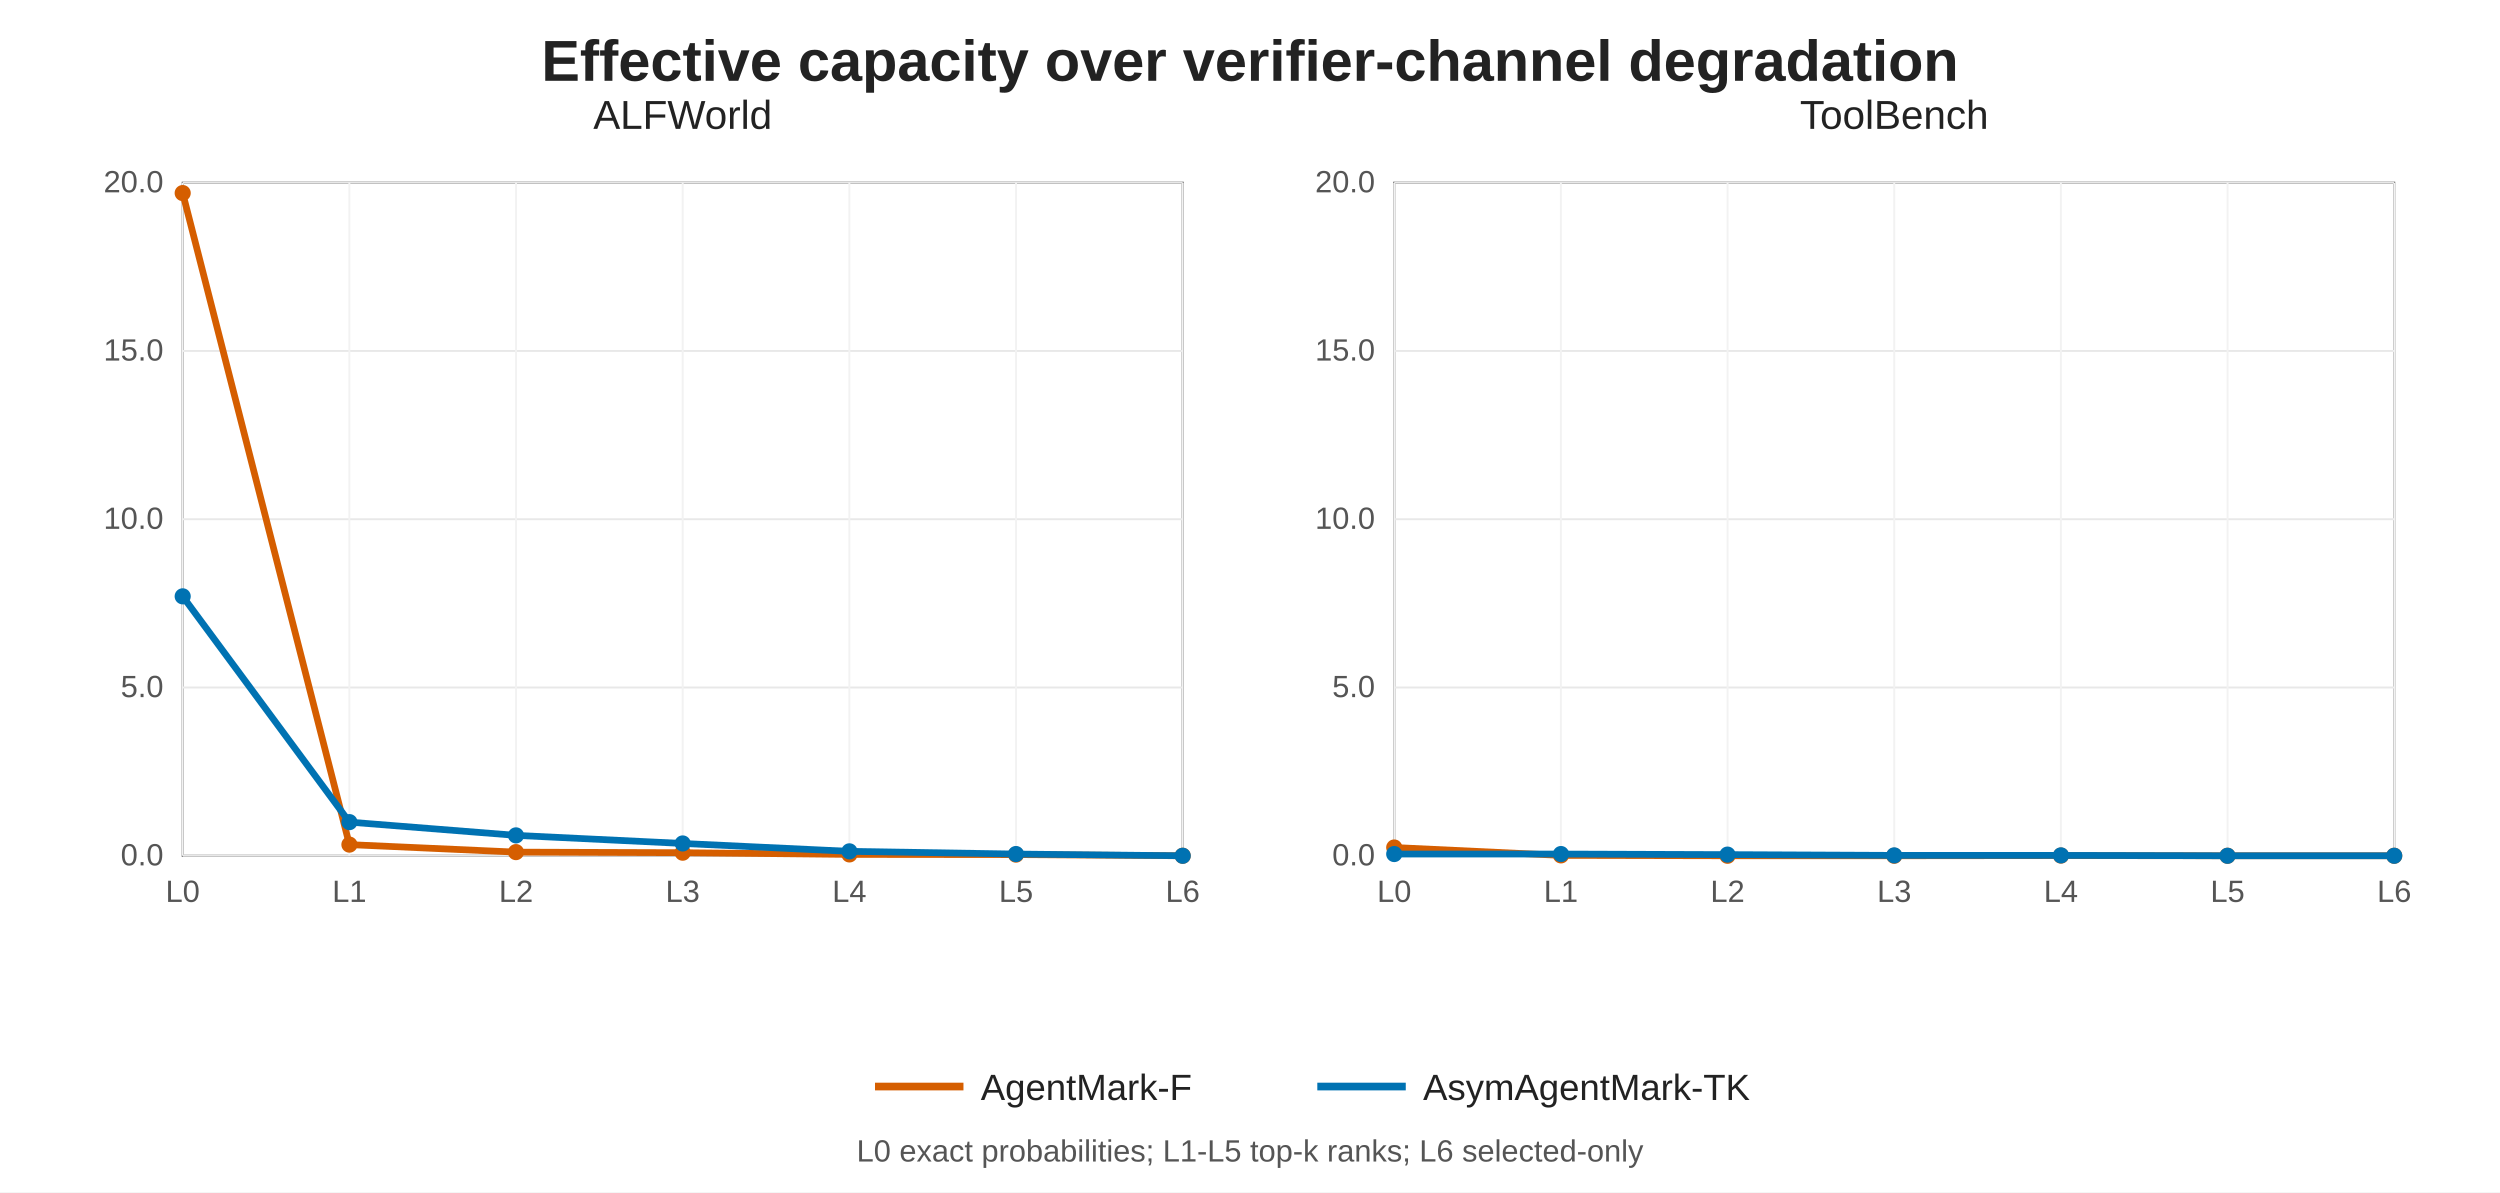
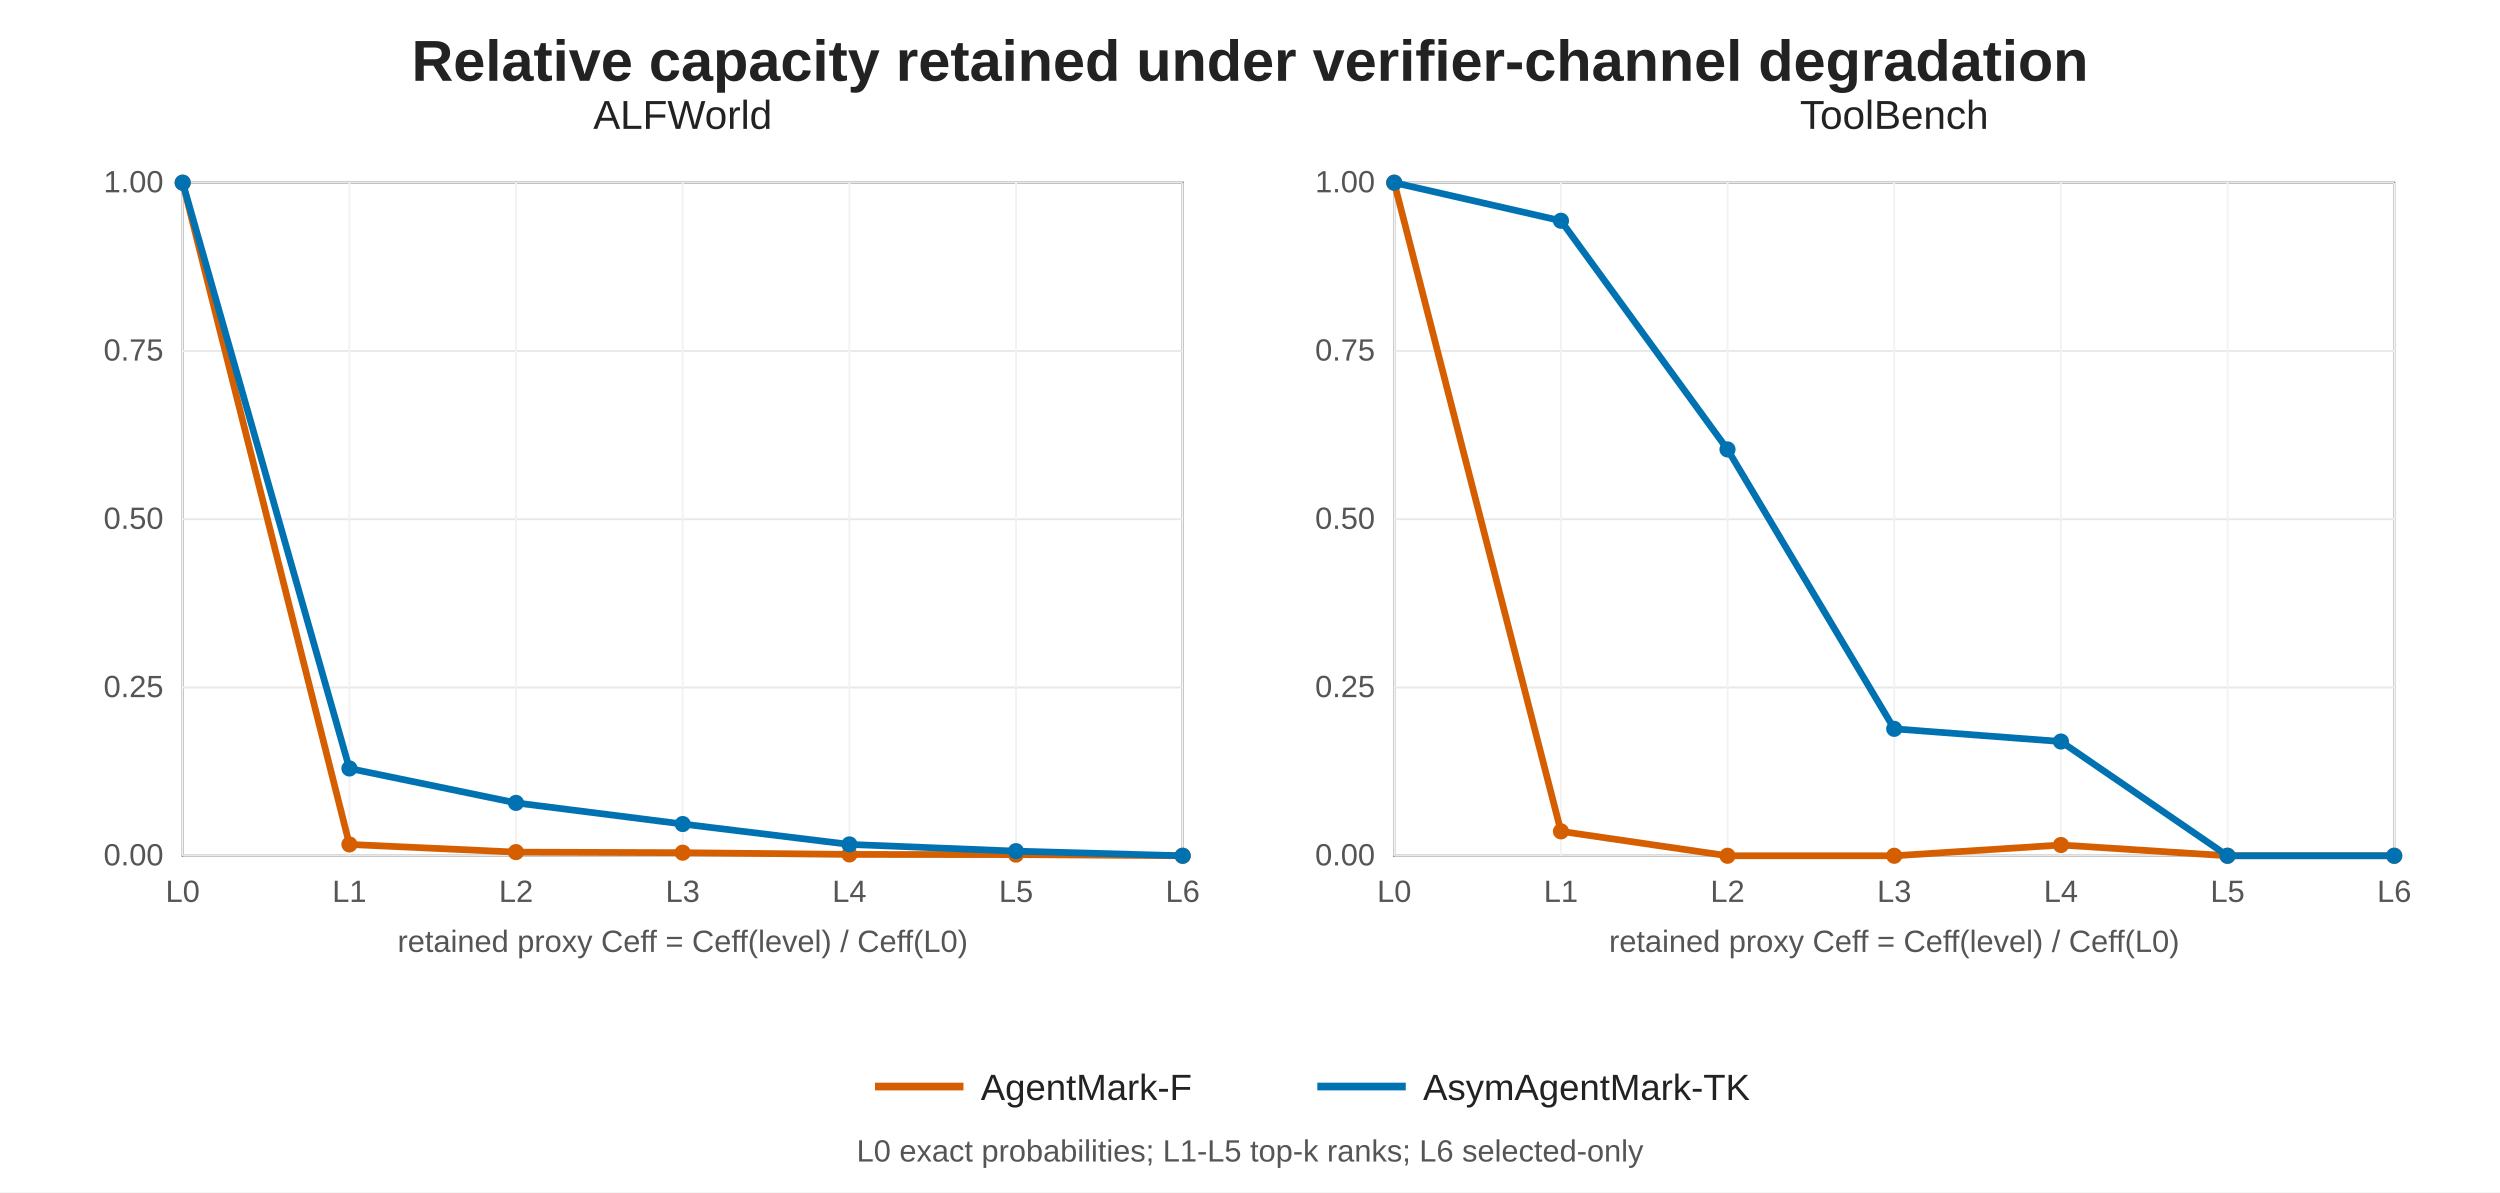
<svg xmlns="http://www.w3.org/2000/svg" width="1300" height="620" viewBox="0 0 1300 620">
  <rect x="0" y="0" width="1300" height="620" fill="#FFFFFF" />
  <style>text{font-family:Arial,Helvetica,sans-serif;fill:#222}.title{font-size:30px;font-weight:700}.label{font-size:21px}.tick{font-size:16px;fill:#555}.legend{font-size:19px}</style>
-   <text class="title" x="650" y="42" text-anchor="middle">Effective capacity over verifier-channel degradation</text>
+   <text class="title" x="650" y="42" text-anchor="middle">Relative capacity retained under verifier-channel degradation</text>
  <text class="label" x="355.0" y="67" text-anchor="middle">ALFWorld</text>
  <rect x="95" y="95" width="520" height="350" fill="none" stroke="#333" />
-   <line x1="95" x2="615" y1="445.0" y2="445.0" stroke="#E8E8E8" />
-   <text class="tick" x="85" y="450.0" text-anchor="end">0.0</text>
+   <line x1="95" x2="615" y1="445" y2="445" stroke="#E8E8E8" />
+   <text class="tick" x="85" y="450" text-anchor="end">0.00</text>
  <line x1="95" x2="615" y1="357.5" y2="357.5" stroke="#E8E8E8" />
-   <text class="tick" x="85" y="362.5" text-anchor="end">5.0</text>
+   <text class="tick" x="85" y="362.5" text-anchor="end">0.25</text>
  <line x1="95" x2="615" y1="270.0" y2="270.0" stroke="#E8E8E8" />
-   <text class="tick" x="85" y="275.0" text-anchor="end">10.0</text>
+   <text class="tick" x="85" y="275.0" text-anchor="end">0.50</text>
  <line x1="95" x2="615" y1="182.5" y2="182.5" stroke="#E8E8E8" />
-   <text class="tick" x="85" y="187.5" text-anchor="end">15.0</text>
+   <text class="tick" x="85" y="187.5" text-anchor="end">0.75</text>
  <line x1="95" x2="615" y1="95.0" y2="95.0" stroke="#E8E8E8" />
-   <text class="tick" x="85" y="100.0" text-anchor="end">20.0</text>
+   <text class="tick" x="85" y="100.0" text-anchor="end">1.00</text>
  <line x1="95.0" x2="95.0" y1="95" y2="445" stroke="#F2F2F2" />
  <text class="tick" x="95.0" y="469" text-anchor="middle">L0</text>
  <line x1="181.667" x2="181.667" y1="95" y2="445" stroke="#F2F2F2" />
  <text class="tick" x="181.667" y="469" text-anchor="middle">L1</text>
  <line x1="268.333" x2="268.333" y1="95" y2="445" stroke="#F2F2F2" />
  <text class="tick" x="268.333" y="469" text-anchor="middle">L2</text>
  <line x1="355.0" x2="355.0" y1="95" y2="445" stroke="#F2F2F2" />
  <text class="tick" x="355.0" y="469" text-anchor="middle">L3</text>
  <line x1="441.667" x2="441.667" y1="95" y2="445" stroke="#F2F2F2" />
  <text class="tick" x="441.667" y="469" text-anchor="middle">L4</text>
  <line x1="528.333" x2="528.333" y1="95" y2="445" stroke="#F2F2F2" />
  <text class="tick" x="528.333" y="469" text-anchor="middle">L5</text>
  <line x1="615.0" x2="615.0" y1="95" y2="445" stroke="#F2F2F2" />
  <text class="tick" x="615.0" y="469" text-anchor="middle">L6</text>
-   <path d="M95.0,100.4 L181.7,439.2 L268.3,443.1 L355.0,443.4 L441.7,444.3 L528.3,444.4 L615.0,445.0" fill="none" stroke="#D55E00" stroke-width="3.5" />
-   <circle cx="95.0" cy="100.4" r="4.2" fill="#D55E00" />
-   <circle cx="181.7" cy="439.2" r="4.2" fill="#D55E00" />
+   <path d="M95.0,95.0 L181.7,439.1 L268.3,443.1 L355.0,443.4 L441.7,444.3 L528.3,444.4 L615.0,445.0" fill="none" stroke="#D55E00" stroke-width="3.5" />
+   <circle cx="95.0" cy="95.0" r="4.2" fill="#D55E00" />
+   <circle cx="181.7" cy="439.1" r="4.2" fill="#D55E00" />
  <circle cx="268.3" cy="443.1" r="4.2" fill="#D55E00" />
  <circle cx="355.0" cy="443.4" r="4.2" fill="#D55E00" />
  <circle cx="441.7" cy="444.3" r="4.2" fill="#D55E00" />
  <circle cx="528.3" cy="444.4" r="4.2" fill="#D55E00" />
  <circle cx="615.0" cy="445.0" r="4.2" fill="#D55E00" />
-   <path d="M95.0,310.1 L181.7,427.5 L268.3,434.4 L355.0,438.6 L441.7,442.7 L528.3,444.1 L615.0,445.0" fill="none" stroke="#0072B2" stroke-width="3.5" />
-   <circle cx="95.0" cy="310.1" r="4.2" fill="#0072B2" />
-   <circle cx="181.7" cy="427.5" r="4.2" fill="#0072B2" />
-   <circle cx="268.3" cy="434.4" r="4.2" fill="#0072B2" />
-   <circle cx="355.0" cy="438.6" r="4.2" fill="#0072B2" />
-   <circle cx="441.7" cy="442.7" r="4.2" fill="#0072B2" />
-   <circle cx="528.3" cy="444.1" r="4.2" fill="#0072B2" />
+   <path d="M95.0,95.0 L181.7,399.6 L268.3,417.5 L355.0,428.5 L441.7,439.1 L528.3,442.6 L615.0,445.0" fill="none" stroke="#0072B2" stroke-width="3.5" />
+   <circle cx="95.0" cy="95.0" r="4.2" fill="#0072B2" />
+   <circle cx="181.7" cy="399.6" r="4.2" fill="#0072B2" />
+   <circle cx="268.3" cy="417.5" r="4.2" fill="#0072B2" />
+   <circle cx="355.0" cy="428.5" r="4.2" fill="#0072B2" />
+   <circle cx="441.7" cy="439.1" r="4.2" fill="#0072B2" />
+   <circle cx="528.3" cy="442.6" r="4.2" fill="#0072B2" />
  <circle cx="615.0" cy="445.0" r="4.2" fill="#0072B2" />
+   <text class="tick" x="355.0" y="495" text-anchor="middle">retained proxy Ceff = Ceff(level) / Ceff(L0)</text>
  <text class="label" x="985.0" y="67" text-anchor="middle">ToolBench</text>
  <rect x="725" y="95" width="520" height="350" fill="none" stroke="#333" />
-   <line x1="725" x2="1245" y1="445.0" y2="445.0" stroke="#E8E8E8" />
-   <text class="tick" x="715" y="450.0" text-anchor="end">0.0</text>
+   <line x1="725" x2="1245" y1="445" y2="445" stroke="#E8E8E8" />
+   <text class="tick" x="715" y="450" text-anchor="end">0.00</text>
  <line x1="725" x2="1245" y1="357.5" y2="357.5" stroke="#E8E8E8" />
-   <text class="tick" x="715" y="362.5" text-anchor="end">5.0</text>
+   <text class="tick" x="715" y="362.5" text-anchor="end">0.25</text>
  <line x1="725" x2="1245" y1="270.0" y2="270.0" stroke="#E8E8E8" />
-   <text class="tick" x="715" y="275.0" text-anchor="end">10.0</text>
+   <text class="tick" x="715" y="275.0" text-anchor="end">0.50</text>
  <line x1="725" x2="1245" y1="182.5" y2="182.5" stroke="#E8E8E8" />
-   <text class="tick" x="715" y="187.5" text-anchor="end">15.0</text>
+   <text class="tick" x="715" y="187.5" text-anchor="end">0.75</text>
  <line x1="725" x2="1245" y1="95.0" y2="95.0" stroke="#E8E8E8" />
-   <text class="tick" x="715" y="100.0" text-anchor="end">20.0</text>
+   <text class="tick" x="715" y="100.0" text-anchor="end">1.00</text>
  <line x1="725.0" x2="725.0" y1="95" y2="445" stroke="#F2F2F2" />
  <text class="tick" x="725.0" y="469" text-anchor="middle">L0</text>
  <line x1="811.667" x2="811.667" y1="95" y2="445" stroke="#F2F2F2" />
  <text class="tick" x="811.667" y="469" text-anchor="middle">L1</text>
  <line x1="898.333" x2="898.333" y1="95" y2="445" stroke="#F2F2F2" />
  <text class="tick" x="898.333" y="469" text-anchor="middle">L2</text>
  <line x1="985.0" x2="985.0" y1="95" y2="445" stroke="#F2F2F2" />
  <text class="tick" x="985.0" y="469" text-anchor="middle">L3</text>
  <line x1="1071.667" x2="1071.667" y1="95" y2="445" stroke="#F2F2F2" />
  <text class="tick" x="1071.667" y="469" text-anchor="middle">L4</text>
  <line x1="1158.333" x2="1158.333" y1="95" y2="445" stroke="#F2F2F2" />
  <text class="tick" x="1158.333" y="469" text-anchor="middle">L5</text>
  <line x1="1245.0" x2="1245.0" y1="95" y2="445" stroke="#F2F2F2" />
  <text class="tick" x="1245.0" y="469" text-anchor="middle">L6</text>
-   <path d="M725.0,440.7 L811.7,444.8 L898.3,445.0 L985.0,445.0 L1071.7,444.9 L1158.3,445.0 L1245.0,445.0" fill="none" stroke="#D55E00" stroke-width="3.5" />
-   <circle cx="725.0" cy="440.7" r="4.2" fill="#D55E00" />
-   <circle cx="811.7" cy="444.8" r="4.2" fill="#D55E00" />
+   <path d="M725.0,95.0 L811.7,432.3 L898.3,445.0 L985.0,445.0 L1071.7,439.4 L1158.3,445.0 L1245.0,445.0" fill="none" stroke="#D55E00" stroke-width="3.5" />
+   <circle cx="725.0" cy="95.0" r="4.2" fill="#D55E00" />
+   <circle cx="811.7" cy="432.3" r="4.2" fill="#D55E00" />
  <circle cx="898.3" cy="445.0" r="4.2" fill="#D55E00" />
  <circle cx="985.0" cy="445.0" r="4.2" fill="#D55E00" />
-   <circle cx="1071.7" cy="444.9" r="4.2" fill="#D55E00" />
+   <circle cx="1071.7" cy="439.4" r="4.2" fill="#D55E00" />
  <circle cx="1158.3" cy="445.0" r="4.2" fill="#D55E00" />
  <circle cx="1245.0" cy="445.0" r="4.2" fill="#D55E00" />
-   <path d="M725.0,444.1 L811.7,444.1 L898.3,444.4 L985.0,444.8 L1071.7,444.8 L1158.3,445.0 L1245.0,445.0" fill="none" stroke="#0072B2" stroke-width="3.5" />
-   <circle cx="725.0" cy="444.1" r="4.2" fill="#0072B2" />
-   <circle cx="811.7" cy="444.1" r="4.2" fill="#0072B2" />
-   <circle cx="898.3" cy="444.4" r="4.2" fill="#0072B2" />
-   <circle cx="985.0" cy="444.8" r="4.2" fill="#0072B2" />
-   <circle cx="1071.7" cy="444.8" r="4.2" fill="#0072B2" />
+   <path d="M725.0,95.0 L811.7,114.8 L898.3,233.7 L985.0,379.0 L1071.7,385.6 L1158.3,445.0 L1245.0,445.0" fill="none" stroke="#0072B2" stroke-width="3.5" />
+   <circle cx="725.0" cy="95.0" r="4.2" fill="#0072B2" />
+   <circle cx="811.7" cy="114.8" r="4.2" fill="#0072B2" />
+   <circle cx="898.3" cy="233.7" r="4.2" fill="#0072B2" />
+   <circle cx="985.0" cy="379.0" r="4.2" fill="#0072B2" />
+   <circle cx="1071.7" cy="385.6" r="4.2" fill="#0072B2" />
  <circle cx="1158.3" cy="445.0" r="4.2" fill="#0072B2" />
  <circle cx="1245.0" cy="445.0" r="4.2" fill="#0072B2" />
+   <text class="tick" x="985.0" y="495" text-anchor="middle">retained proxy Ceff = Ceff(level) / Ceff(L0)</text>
  <line x1="455" x2="501" y1="565" y2="565" stroke="#D55E00" stroke-width="4" />
  <text class="legend" x="510" y="572">AgentMark-F</text>
  <line x1="685" x2="731" y1="565" y2="565" stroke="#0072B2" stroke-width="4" />
  <text class="legend" x="740" y="572">AsymAgentMark-TK</text>
  <text class="tick" x="650" y="604" text-anchor="middle">L0 exact probabilities; L1-L5 top-k ranks; L6 selected-only</text>
</svg>
